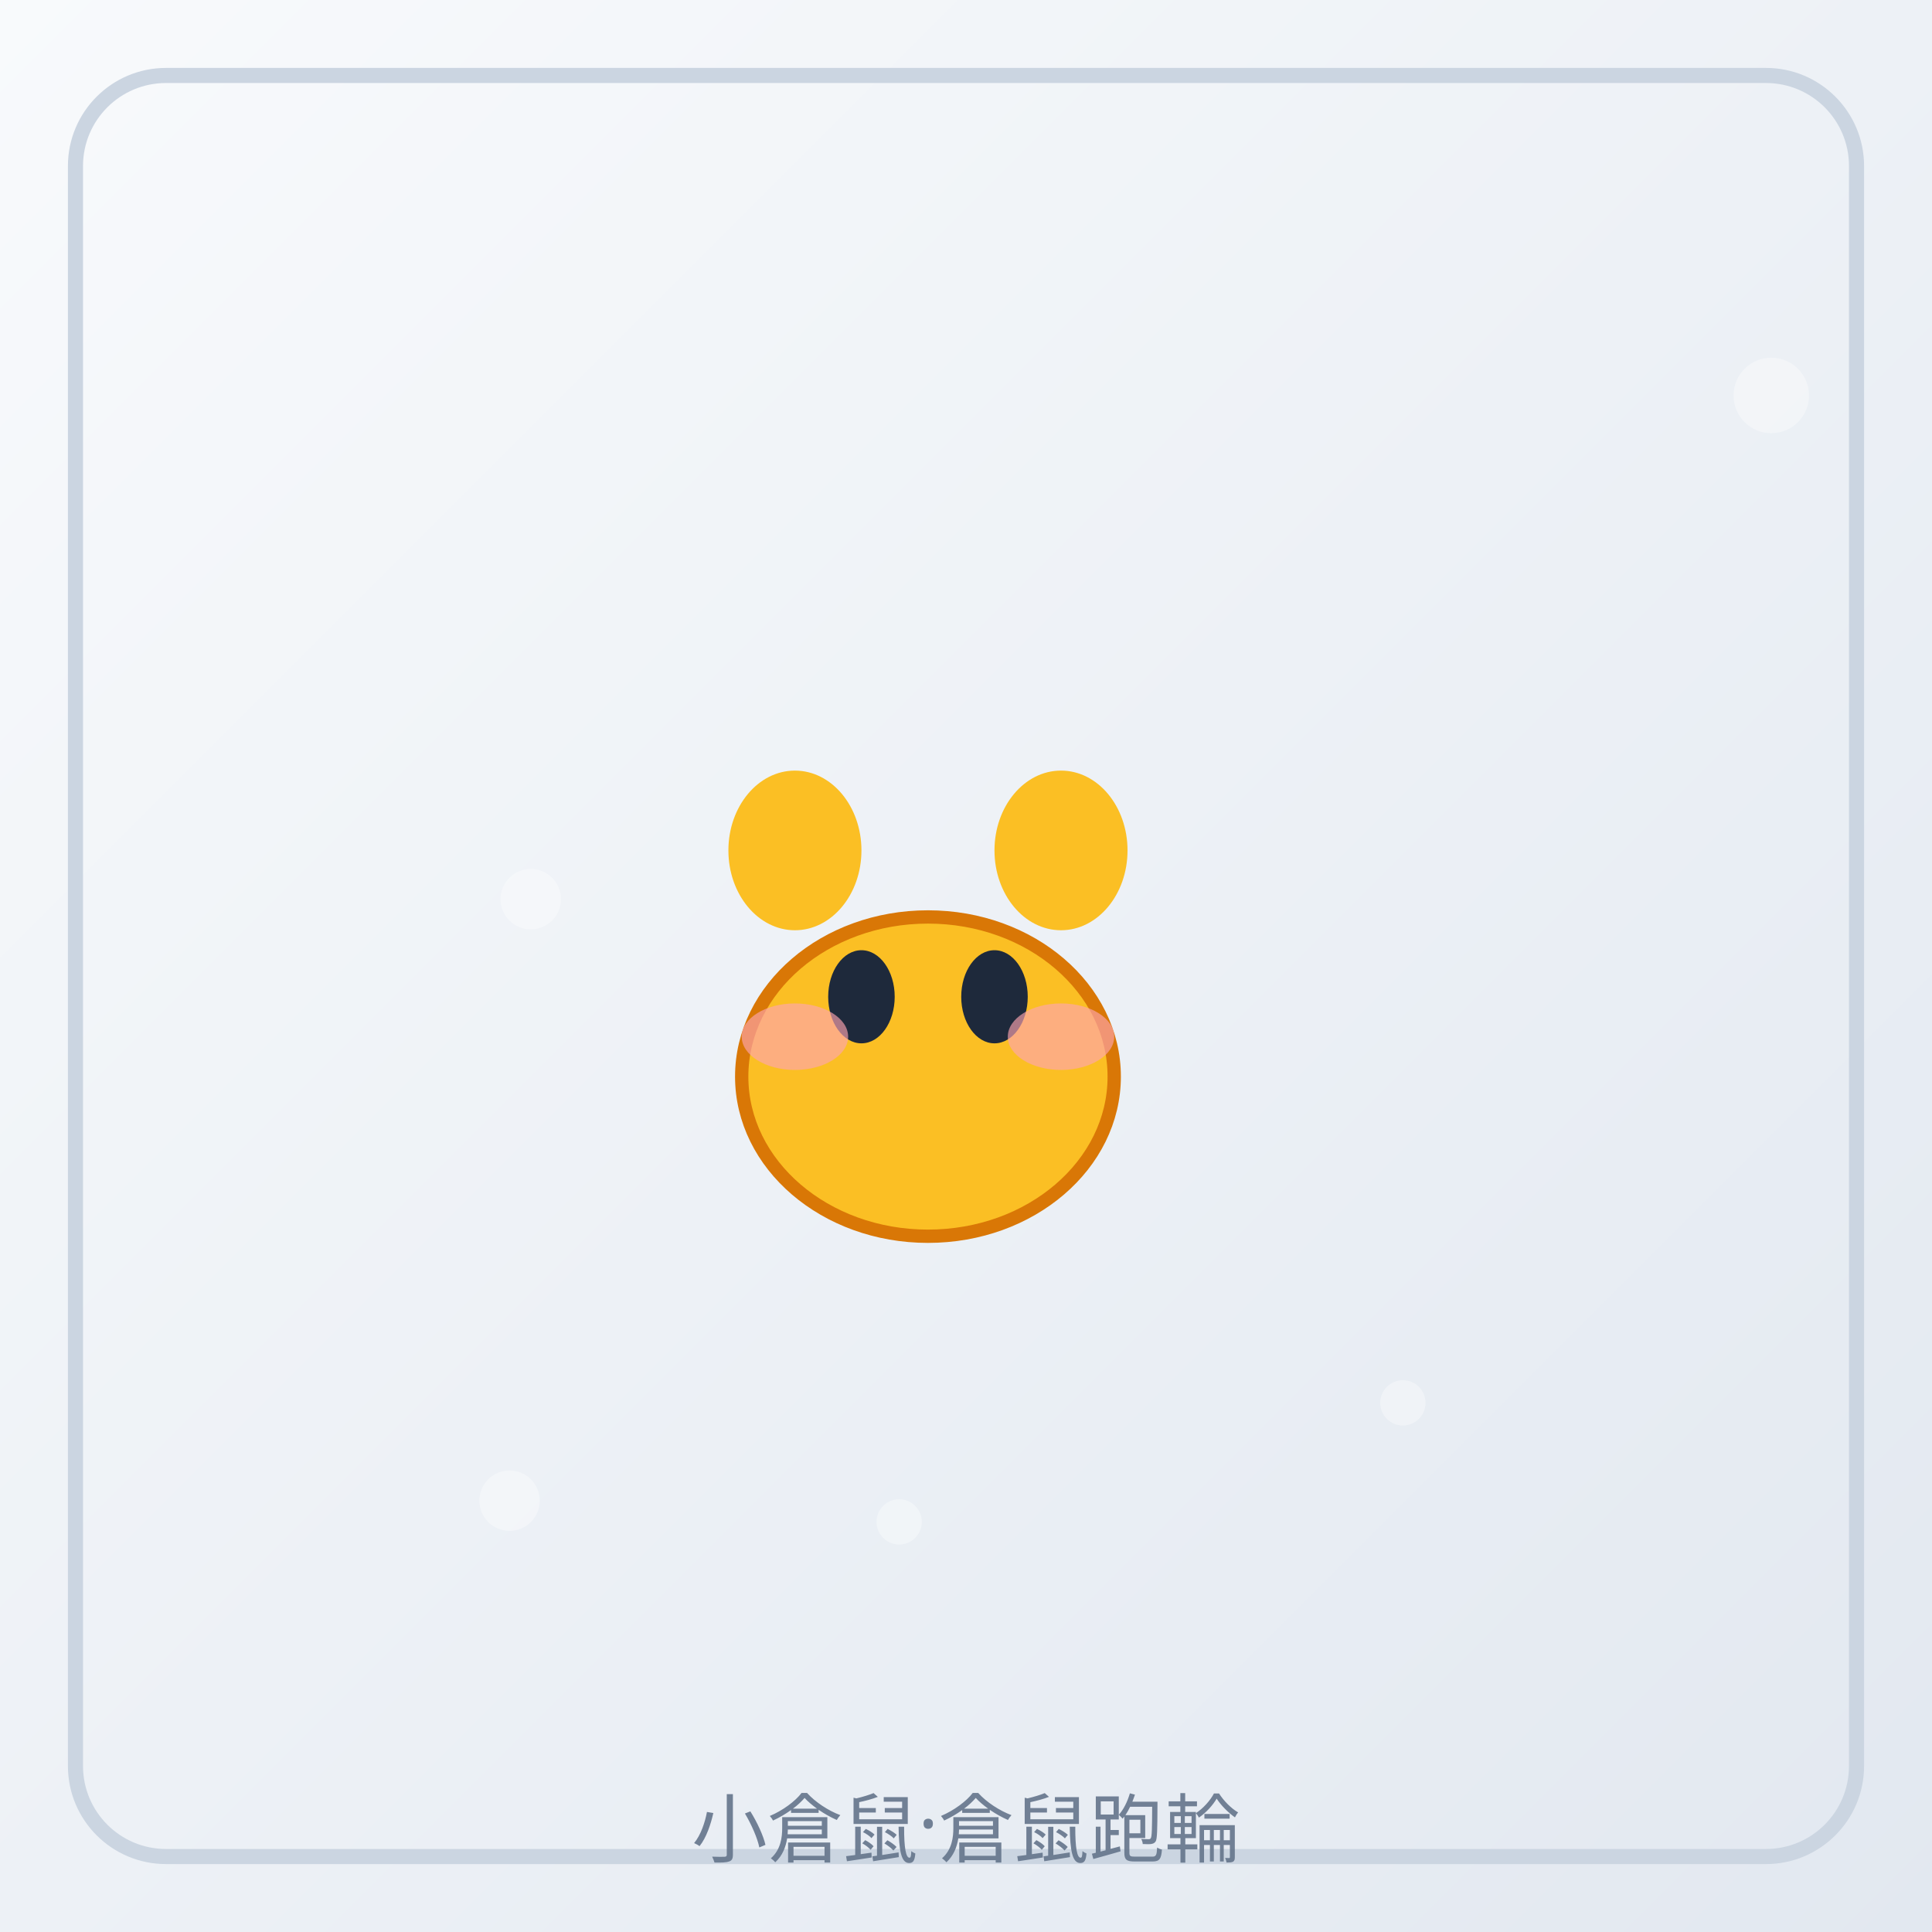
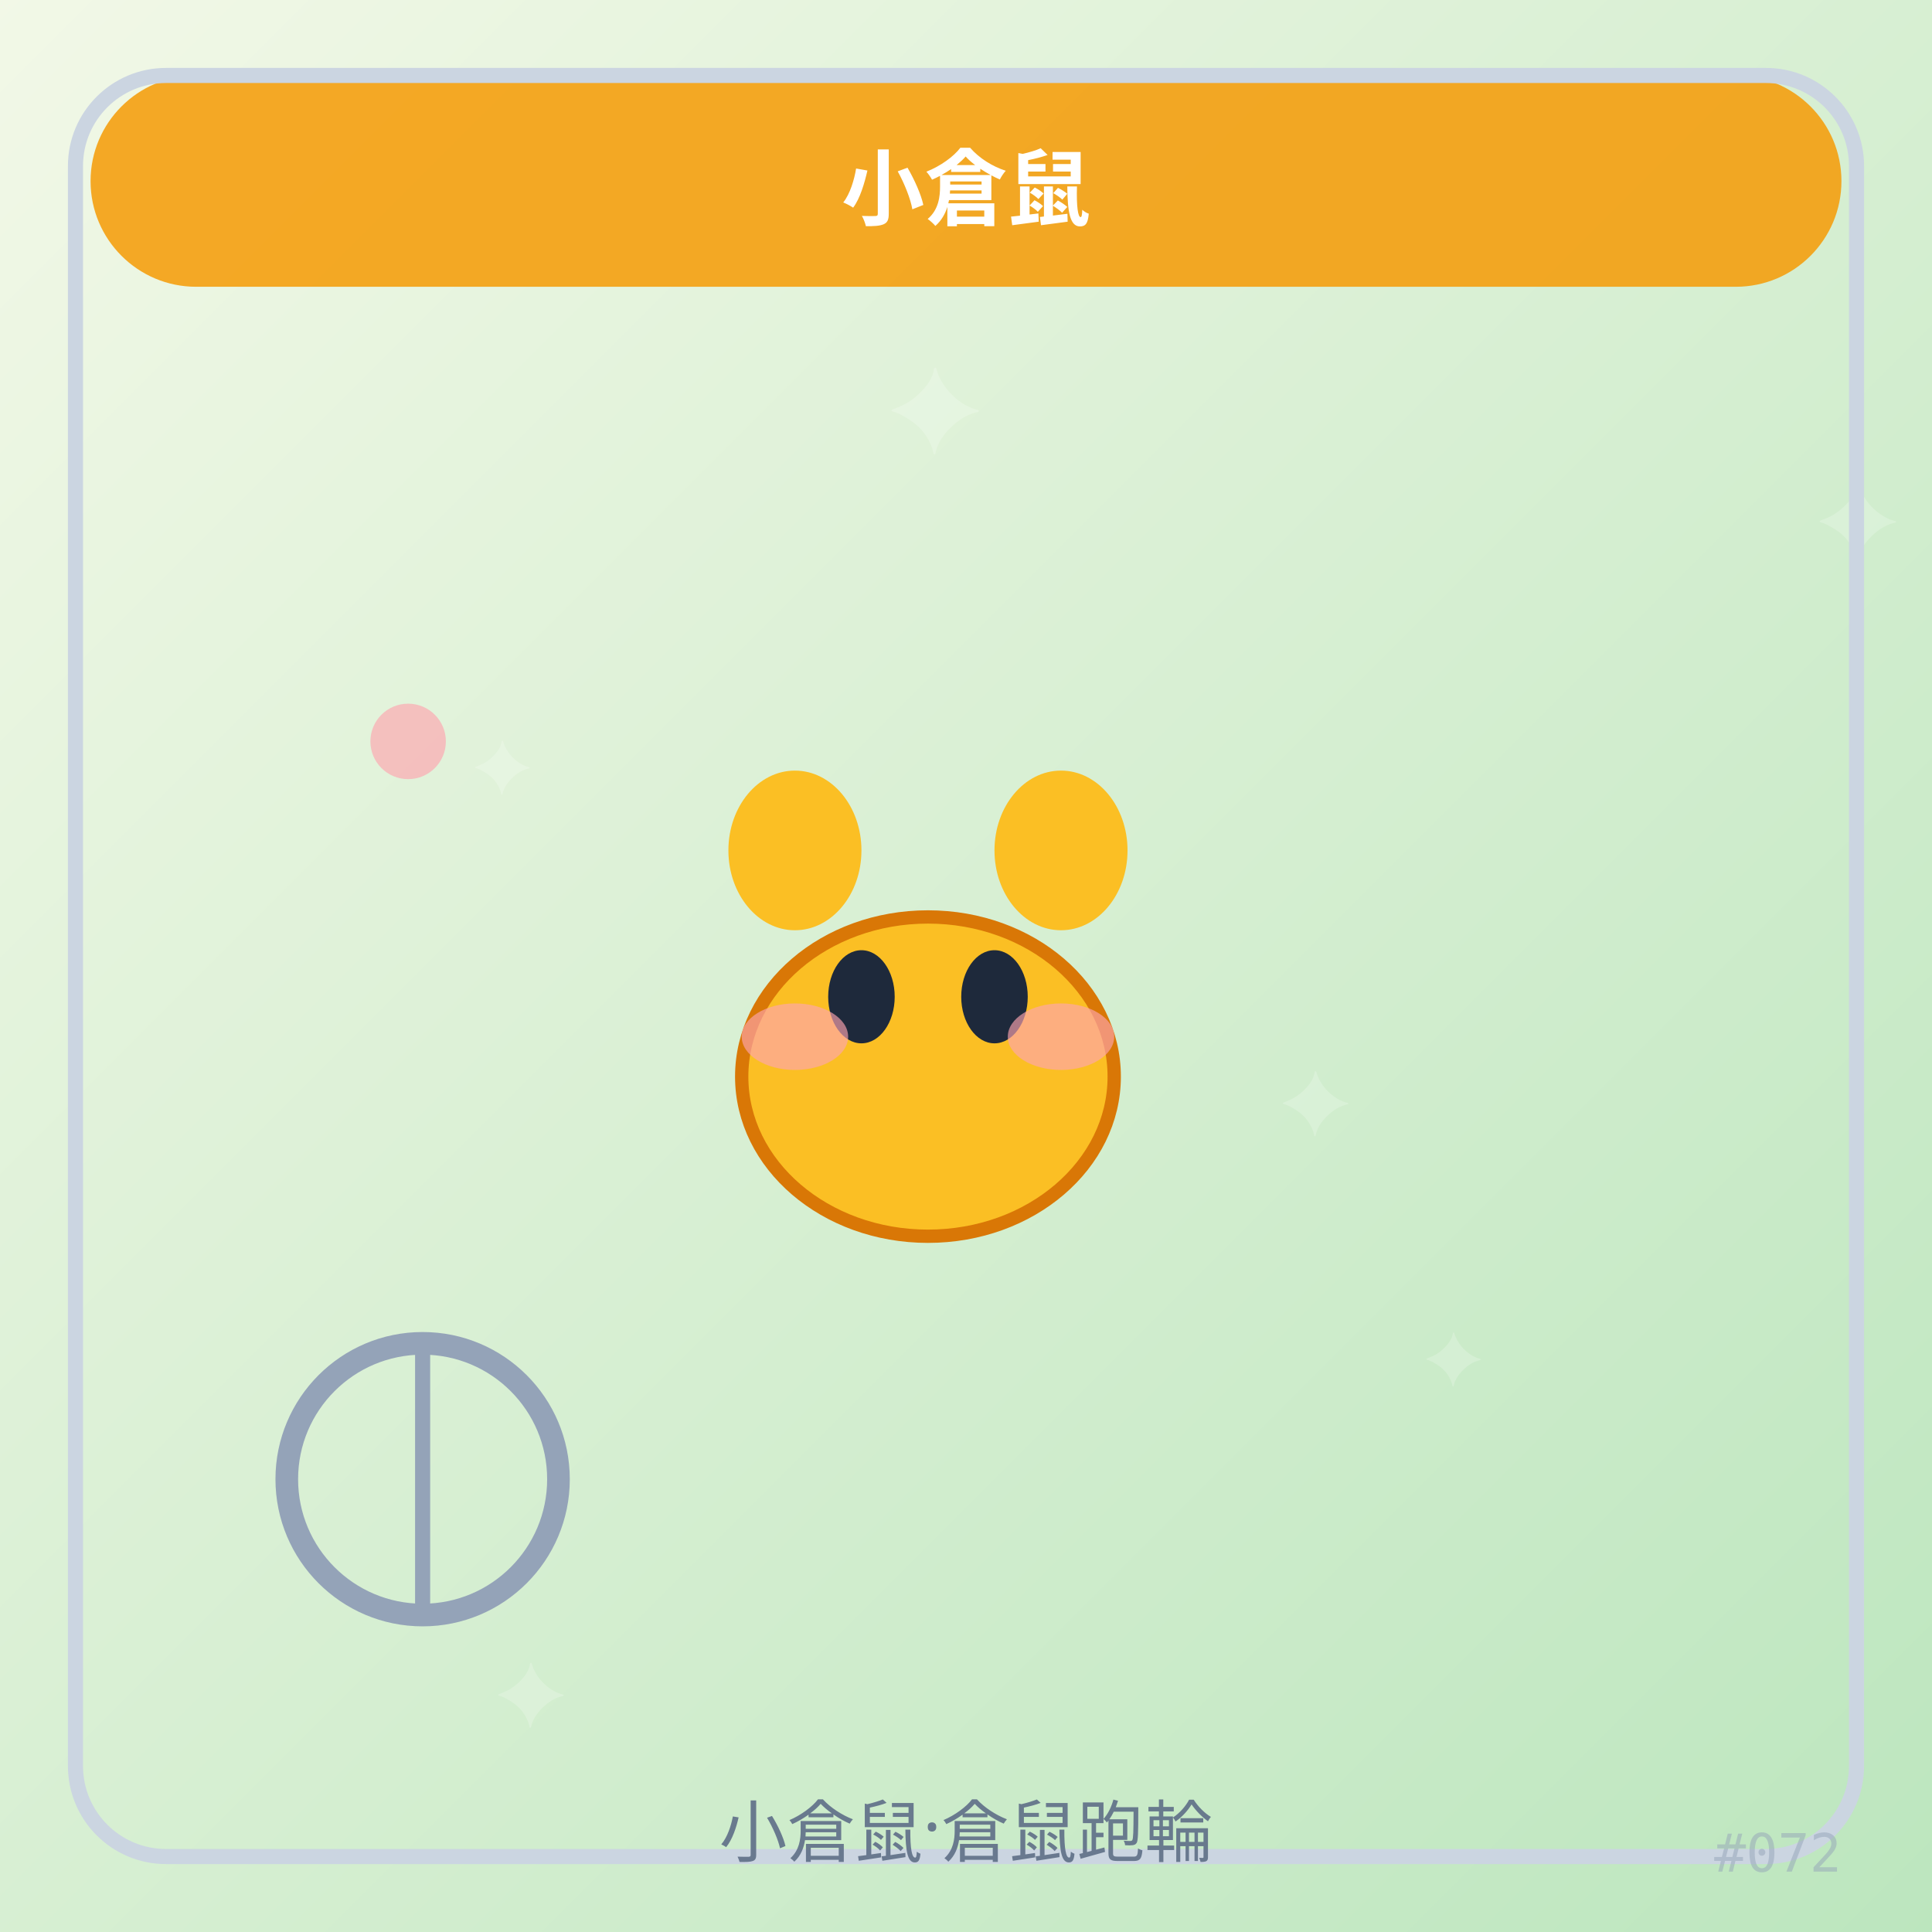
<svg xmlns="http://www.w3.org/2000/svg" viewBox="0 0 256 256" width="256" height="256">
  <defs>
    <linearGradient id="bg" x1="0%" y1="0%" x2="100%" y2="100%">
-       <stop offset="0%" stop-color="#f8fafc" />
-       <stop offset="100%" stop-color="#e2e8f0" />
+       <stop offset="0%" stop-color="hsl(82, 55%, 94%)" />
+       <stop offset="100%" stop-color="hsl(122, 45%, 82%)" />
    </linearGradient>
    <linearGradient id="gold" x1="0%" y1="0%" x2="100%" y2="100%">
      <stop offset="0%" stop-color="#fcd34d" />
      <stop offset="50%" stop-color="#f59e0b" />
      <stop offset="100%" stop-color="#fcd34d" />
    </linearGradient>
  </defs>
  <rect width="256" height="256" fill="url(#bg)" />
-   <circle cx="185.888" cy="185.888" r="3" fill="#fff" opacity="0.35" />
-   <circle cx="70.328" cy="119.144" r="4" fill="#fff" opacity="0.35" />
-   <circle cx="234.704" cy="52.4" r="5" fill="#fff" opacity="0.35" />
-   <circle cx="119.144" cy="201.656" r="3" fill="#fff" opacity="0.35" />
-   <circle cx="67.52" cy="198.848" r="4" fill="#fff" opacity="0.35" />
+   <text x="188.64" y="183.6" font-size="10" fill="#fff" opacity="0.2">✦</text>
+   <text x="65.59" y="228.8" font-size="12" fill="#fff" opacity="0.2">✦</text>
+   <text x="240.62" y="74" font-size="14" fill="#fff" opacity="0.2">✦</text>
+   <text x="117.57" y="60" font-size="16" fill="#fff" opacity="0.2">✦</text>
+   <text x="62.6" y="105.2" font-size="10" fill="#fff" opacity="0.2">✦</text>
+   <text x="169.55" y="150.4" font-size="12" fill="#fff" opacity="0.2">✦</text>
+   <rect x="12" y="10" width="232" height="28" rx="14" fill="#f59e0b" opacity="0.88" />
+   <text x="128" y="29" text-anchor="middle" font-family="Segoe UI,sans-serif" font-size="11" font-weight="700" fill="#fff">小倉鼠</text>
+   <circle cx="56" cy="196" r="18" fill="none" stroke="#94a3b8" stroke-width="3" />
+   <line x1="56" y1="178" x2="56" y2="214" stroke="#94a3b8" stroke-width="2" />
+   <circle cx="54.08" cy="98.24" r="5" fill="#fda4af" opacity="0.65" />
  <g transform="translate(122.96,128.552) rotate(0) scale(0.88144)">
    <ellipse cx="0" cy="16" rx="28" ry="24" fill="#fbbf24" stroke="#d97706" stroke-width="2" />
    <ellipse cx="-20" cy="-18" rx="10" ry="12" fill="#fbbf24" />
    <ellipse cx="20" cy="-18" rx="10" ry="12" fill="#fbbf24" />
    <ellipse cx="-10" cy="4" rx="5" ry="7" fill="#1e293b" />
    <ellipse cx="10" cy="4" rx="5" ry="7" fill="#1e293b" />
    <ellipse cx="-20" cy="10" rx="8" ry="5" fill="#fda4af" opacity="0.65" />
    <ellipse cx="20" cy="10" rx="8" ry="5" fill="#fda4af" opacity="0.65" />
  </g>
  <rect x="10" y="10" width="236" height="236" rx="12" fill="none" stroke="#cbd5e1" stroke-width="2" />
-   <text x="128" y="246" text-anchor="middle" font-family="Segoe UI, sans-serif" font-size="10" fill="#64748b" opacity="0.9">小倉鼠·倉鼠跑輪</text>
+   <text x="128" y="246" text-anchor="middle" font-family="Segoe UI, sans-serif" font-size="9" fill="#64748b" opacity="0.95">小倉鼠·倉鼠跑輪</text>
+   <text x="244" y="248" text-anchor="end" font-family="monospace" font-size="7" fill="#94a3b8" opacity="0.5">#072</text>
</svg>
